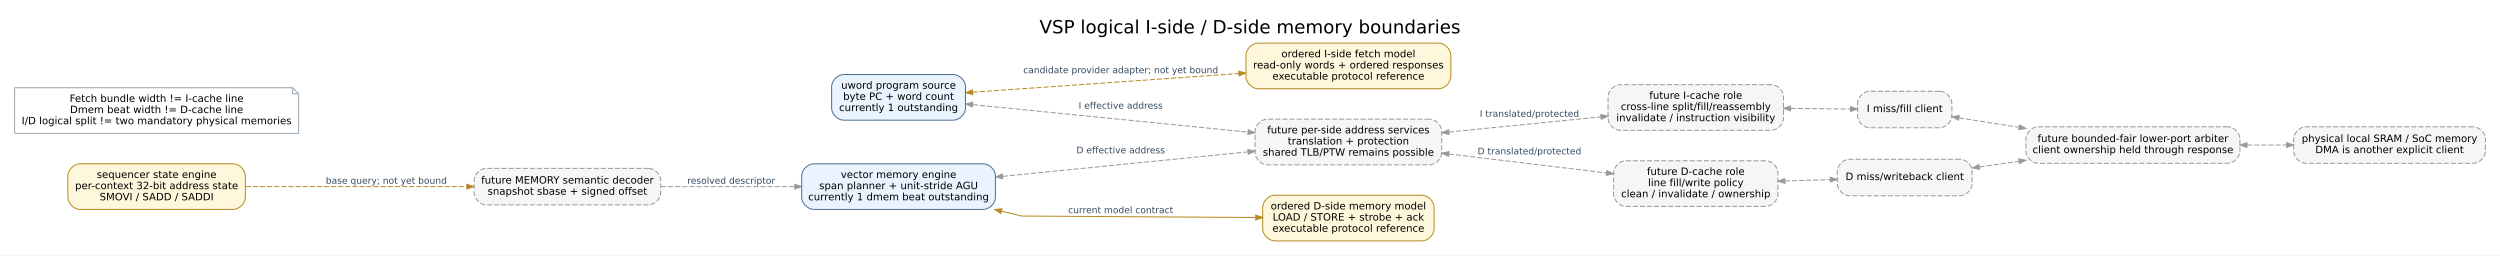
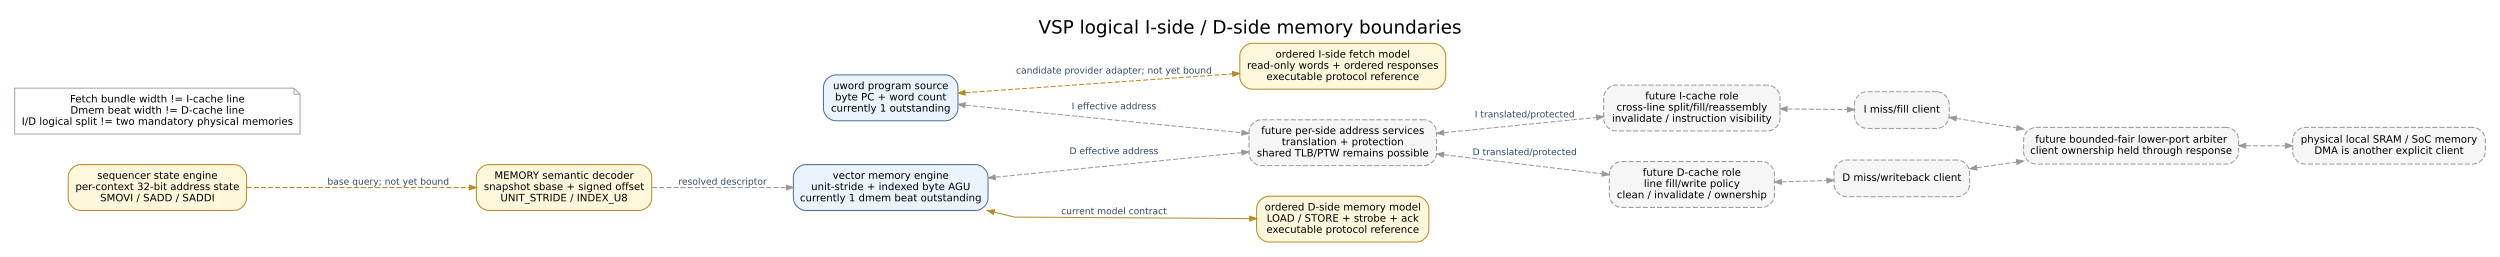
- <svg xmlns="http://www.w3.org/2000/svg" width="2465pt" height="252pt" viewBox="0.00 0.00 2464.80 251.80">
+ <svg xmlns="http://www.w3.org/2000/svg" width="2453pt" height="252pt" viewBox="0.00 0.00 2452.80 251.80">
  <g id="graph0" class="graph" transform="scale(1 1) rotate(0) translate(14.4 237.4)">
-     <polygon fill="#ffffff" stroke="transparent" points="-14.4,14.4 -14.4,-237.4 2450.4,-237.4 2450.4,14.4 -14.4,14.4" />
-     <text text-anchor="middle" x="1218" y="-204.6" font-family="DejaVu Sans" font-size="18.00">VSP logical I-side / D-side memory boundaries</text>
+     <polygon fill="#ffffff" stroke="transparent" points="-14.4,14.4 -14.4,-237.4 2438.4,-237.4 2438.4,14.4 -14.4,14.4" />
+     <text text-anchor="middle" x="1212" y="-204.6" font-family="DejaVu Sans" font-size="18.00">VSP logical I-side / D-side memory boundaries</text>
    <g id="node1" class="node">
-       <path fill="#eaf4ff" stroke="#4f6f8f" d="M925.5,-164C925.5,-164 817.5,-164 817.5,-164 811.5,-164 805.5,-158 805.5,-152 805.5,-152 805.5,-131 805.5,-131 805.5,-125 811.5,-119 817.5,-119 817.5,-119 925.5,-119 925.5,-119 931.5,-119 937.5,-125 937.5,-131 937.5,-131 937.5,-152 937.5,-152 937.5,-158 931.5,-164 925.5,-164" />
-       <text text-anchor="middle" x="871.5" y="-150" font-family="DejaVu Sans" font-size="10.00">uword program source</text>
-       <text text-anchor="middle" x="871.5" y="-139" font-family="DejaVu Sans" font-size="10.00">byte PC + word count</text>
-       <text text-anchor="middle" x="871.5" y="-128" font-family="DejaVu Sans" font-size="10.00">currently 1 outstanding</text>
+       <path fill="#eaf4ff" stroke="#4f6f8f" d="M913.5,-164C913.5,-164 805.5,-164 805.5,-164 799.5,-164 793.5,-158 793.5,-152 793.5,-152 793.5,-131 793.5,-131 793.5,-125 799.5,-119 805.5,-119 805.5,-119 913.5,-119 913.5,-119 919.5,-119 925.5,-125 925.5,-131 925.5,-131 925.5,-152 925.5,-152 925.5,-158 919.5,-164 913.5,-164" />
+       <text text-anchor="middle" x="859.5" y="-150" font-family="DejaVu Sans" font-size="10.00">uword program source</text>
+       <text text-anchor="middle" x="859.5" y="-139" font-family="DejaVu Sans" font-size="10.00">byte PC + word count</text>
+       <text text-anchor="middle" x="859.5" y="-128" font-family="DejaVu Sans" font-size="10.00">currently 1 outstanding</text>
    </g>
    <g id="node2" class="node">
-       <path fill="#fff7dc" stroke="#b58b23" d="M1404,-195C1404,-195 1226,-195 1226,-195 1220,-195 1214,-189 1214,-183 1214,-183 1214,-162 1214,-162 1214,-156 1220,-150 1226,-150 1226,-150 1404,-150 1404,-150 1410,-150 1416,-156 1416,-162 1416,-162 1416,-183 1416,-183 1416,-189 1410,-195 1404,-195" />
-       <text text-anchor="middle" x="1315" y="-181" font-family="DejaVu Sans" font-size="10.00">ordered I-side fetch model</text>
-       <text text-anchor="middle" x="1315" y="-170" font-family="DejaVu Sans" font-size="10.00">read-only words + ordered responses</text>
-       <text text-anchor="middle" x="1315" y="-159" font-family="DejaVu Sans" font-size="10.00">executable protocol reference</text>
+       <path fill="#fff7dc" stroke="#b58b23" d="M1392,-195C1392,-195 1214,-195 1214,-195 1208,-195 1202,-189 1202,-183 1202,-183 1202,-162 1202,-162 1202,-156 1208,-150 1214,-150 1214,-150 1392,-150 1392,-150 1398,-150 1404,-156 1404,-162 1404,-162 1404,-183 1404,-183 1404,-189 1398,-195 1392,-195" />
+       <text text-anchor="middle" x="1303" y="-181" font-family="DejaVu Sans" font-size="10.00">ordered I-side fetch model</text>
+       <text text-anchor="middle" x="1303" y="-170" font-family="DejaVu Sans" font-size="10.00">read-only words + ordered responses</text>
+       <text text-anchor="middle" x="1303" y="-159" font-family="DejaVu Sans" font-size="10.00">executable protocol reference</text>
    </g>
    <g id="edge1" class="edge">
-       <path fill="none" stroke="#b58b23" stroke-dasharray="5,2" d="M944.6,-146.56C1015.83,-151.56 1125.62,-159.27 1207.02,-164.99" />
-       <polygon fill="#b58b23" stroke="#b58b23" points="944.59,-144.18 937.64,-146.07 944.26,-148.92 944.59,-144.18" />
-       <polygon fill="#b58b23" stroke="#b58b23" points="1206.86,-167.36 1213.81,-165.47 1207.2,-162.61 1206.86,-167.36" />
-       <text text-anchor="middle" x="1090.5" y="-165.3" font-family="DejaVu Sans" font-size="9.00" fill="#34495e">candidate provider adapter; not yet bound</text>
+       <path fill="none" stroke="#b58b23" stroke-dasharray="5,2" d="M932.6,-146.56C1003.83,-151.56 1113.62,-159.27 1195.02,-164.99" />
+       <polygon fill="#b58b23" stroke="#b58b23" points="932.59,-144.18 925.64,-146.07 932.26,-148.92 932.59,-144.18" />
+       <polygon fill="#b58b23" stroke="#b58b23" points="1194.86,-167.36 1201.81,-165.47 1195.2,-162.61 1194.86,-167.36" />
+       <text text-anchor="middle" x="1078.5" y="-165.3" font-family="DejaVu Sans" font-size="9.00" fill="#34495e">candidate provider adapter; not yet bound</text>
    </g>
    <g id="node12" class="node">
-       <path fill="#f6f6f6" stroke="#999999" stroke-dasharray="5,2" d="M1395,-120C1395,-120 1235,-120 1235,-120 1229,-120 1223,-114 1223,-108 1223,-108 1223,-87 1223,-87 1223,-81 1229,-75 1235,-75 1235,-75 1395,-75 1395,-75 1401,-75 1407,-81 1407,-87 1407,-87 1407,-108 1407,-108 1407,-114 1401,-120 1395,-120" />
-       <text text-anchor="middle" x="1315" y="-106" font-family="DejaVu Sans" font-size="10.00">future per-side address services</text>
-       <text text-anchor="middle" x="1315" y="-95" font-family="DejaVu Sans" font-size="10.00">translation + protection</text>
-       <text text-anchor="middle" x="1315" y="-84" font-family="DejaVu Sans" font-size="10.00">shared TLB/PTW remains possible</text>
+       <path fill="#f6f6f6" stroke="#999999" stroke-dasharray="5,2" d="M1383,-120C1383,-120 1223,-120 1223,-120 1217,-120 1211,-114 1211,-108 1211,-108 1211,-87 1211,-87 1211,-81 1217,-75 1223,-75 1223,-75 1383,-75 1383,-75 1389,-75 1395,-81 1395,-87 1395,-87 1395,-108 1395,-108 1395,-114 1389,-120 1383,-120" />
+       <text text-anchor="middle" x="1303" y="-106" font-family="DejaVu Sans" font-size="10.00">future per-side address services</text>
+       <text text-anchor="middle" x="1303" y="-95" font-family="DejaVu Sans" font-size="10.00">translation + protection</text>
+       <text text-anchor="middle" x="1303" y="-84" font-family="DejaVu Sans" font-size="10.00">shared TLB/PTW remains possible</text>
    </g>
    <g id="edge2" class="edge">
-       <path fill="none" stroke="#999999" stroke-dasharray="5,2" d="M944.86,-134.29C1018.76,-126.92 1133.99,-115.44 1216.04,-107.26" />
-       <polygon fill="#999999" stroke="#999999" points="944.18,-131.96 937.64,-135.01 944.65,-136.7 944.18,-131.96" />
-       <polygon fill="#999999" stroke="#999999" points="1216.35,-109.62 1222.88,-106.58 1215.87,-104.89 1216.35,-109.62" />
-       <text text-anchor="middle" x="1090.5" y="-130.3" font-family="DejaVu Sans" font-size="9.00" fill="#34495e">I effective address</text>
+       <path fill="none" stroke="#999999" stroke-dasharray="5,2" d="M932.86,-134.29C1006.76,-126.92 1121.99,-115.44 1204.04,-107.26" />
+       <polygon fill="#999999" stroke="#999999" points="932.18,-131.96 925.64,-135.01 932.65,-136.7 932.18,-131.96" />
+       <polygon fill="#999999" stroke="#999999" points="1204.35,-109.62 1210.88,-106.58 1203.87,-104.89 1204.35,-109.62" />
+       <text text-anchor="middle" x="1078.5" y="-130.3" font-family="DejaVu Sans" font-size="9.00" fill="#34495e">I effective address</text>
    </g>
    <g id="node3" class="node">
-       <path fill="#f6f6f6" stroke="#999999" stroke-dasharray="5,2" d="M1732,-154C1732,-154 1583,-154 1583,-154 1577,-154 1571,-148 1571,-142 1571,-142 1571,-121 1571,-121 1571,-115 1577,-109 1583,-109 1583,-109 1732,-109 1732,-109 1738,-109 1744,-115 1744,-121 1744,-121 1744,-142 1744,-142 1744,-148 1738,-154 1732,-154" />
-       <text text-anchor="middle" x="1657.5" y="-140" font-family="DejaVu Sans" font-size="10.00">future I-cache role</text>
-       <text text-anchor="middle" x="1657.5" y="-129" font-family="DejaVu Sans" font-size="10.00">cross-line split/fill/reassembly</text>
-       <text text-anchor="middle" x="1657.5" y="-118" font-family="DejaVu Sans" font-size="10.00">invalidate / instruction visibility</text>
+       <path fill="#f6f6f6" stroke="#999999" stroke-dasharray="5,2" d="M1720,-154C1720,-154 1571,-154 1571,-154 1565,-154 1559,-148 1559,-142 1559,-142 1559,-121 1559,-121 1559,-115 1565,-109 1571,-109 1571,-109 1720,-109 1720,-109 1726,-109 1732,-115 1732,-121 1732,-121 1732,-142 1732,-142 1732,-148 1726,-154 1720,-154" />
+       <text text-anchor="middle" x="1645.5" y="-140" font-family="DejaVu Sans" font-size="10.00">future I-cache role</text>
+       <text text-anchor="middle" x="1645.5" y="-129" font-family="DejaVu Sans" font-size="10.00">cross-line split/fill/reassembly</text>
+       <text text-anchor="middle" x="1645.5" y="-118" font-family="DejaVu Sans" font-size="10.00">invalidate / instruction visibility</text>
    </g>
    <g id="node9" class="node">
-       <path fill="#f6f6f6" stroke="#999999" stroke-dasharray="5,2" d="M1898,-147.5C1898,-147.5 1829,-147.5 1829,-147.5 1823,-147.5 1817,-141.5 1817,-135.5 1817,-135.5 1817,-123.5 1817,-123.5 1817,-117.5 1823,-111.5 1829,-111.5 1829,-111.5 1898,-111.5 1898,-111.5 1904,-111.5 1910,-117.5 1910,-123.5 1910,-123.5 1910,-135.5 1910,-135.5 1910,-141.5 1904,-147.5 1898,-147.5" />
-       <text text-anchor="middle" x="1863.5" y="-127" font-family="DejaVu Sans" font-size="10.00">I miss/fill client</text>
+       <path fill="#f6f6f6" stroke="#999999" stroke-dasharray="5,2" d="M1886,-147.5C1886,-147.5 1817,-147.5 1817,-147.5 1811,-147.5 1805,-141.5 1805,-135.5 1805,-135.5 1805,-123.5 1805,-123.5 1805,-117.5 1811,-111.5 1817,-111.5 1817,-111.5 1886,-111.5 1886,-111.5 1892,-111.5 1898,-117.5 1898,-123.5 1898,-123.5 1898,-135.5 1898,-135.5 1898,-141.5 1892,-147.5 1886,-147.5" />
+       <text text-anchor="middle" x="1851.5" y="-127" font-family="DejaVu Sans" font-size="10.00">I miss/fill client</text>
    </g>
    <g id="edge4" class="edge">
-       <path fill="none" stroke="#999999" stroke-dasharray="5,2" d="M1751.18,-130.59C1771.32,-130.39 1791.94,-130.19 1809.88,-130.02" />
-       <polygon fill="#999999" stroke="#999999" points="1750.9,-128.21 1744.13,-130.66 1750.95,-132.97 1750.9,-128.21" />
-       <polygon fill="#999999" stroke="#999999" points="1810.09,-132.39 1816.87,-129.95 1810.05,-127.63 1810.09,-132.39" />
+       <path fill="none" stroke="#999999" stroke-dasharray="5,2" d="M1739.18,-130.59C1759.32,-130.39 1779.94,-130.19 1797.88,-130.02" />
+       <polygon fill="#999999" stroke="#999999" points="1738.9,-128.21 1732.13,-130.66 1738.95,-132.97 1738.9,-128.21" />
+       <polygon fill="#999999" stroke="#999999" points="1798.09,-132.39 1804.87,-129.95 1798.05,-127.63 1798.09,-132.39" />
    </g>
    <g id="node4" class="node">
      <path fill="#fff7dc" stroke="#b58b23" d="M215.5,-76C215.5,-76 64.5,-76 64.5,-76 58.5,-76 52.5,-70 52.5,-64 52.5,-64 52.5,-43 52.5,-43 52.5,-37 58.5,-31 64.5,-31 64.5,-31 215.5,-31 215.5,-31 221.5,-31 227.5,-37 227.5,-43 227.5,-43 227.5,-64 227.5,-64 227.5,-70 221.5,-76 215.5,-76" />
      <text text-anchor="middle" x="140" y="-62" font-family="DejaVu Sans" font-size="10.00">sequencer state engine</text>
      <text text-anchor="middle" x="140" y="-51" font-family="DejaVu Sans" font-size="10.00">per-context 32-bit address state</text>
      <text text-anchor="middle" x="140" y="-40" font-family="DejaVu Sans" font-size="10.00">SMOVI / SADD / SADDI</text>
    </g>
    <g id="node5" class="node">
-       <path fill="#f6f6f6" stroke="#999999" stroke-dasharray="5,2" d="M625,-71.5C625,-71.5 465,-71.5 465,-71.5 459,-71.5 453,-65.5 453,-59.5 453,-59.5 453,-47.5 453,-47.5 453,-41.5 459,-35.5 465,-35.5 465,-35.5 625,-35.5 625,-35.5 631,-35.5 637,-41.5 637,-47.5 637,-47.5 637,-59.5 637,-59.5 637,-65.5 631,-71.5 625,-71.5" />
-       <text text-anchor="middle" x="545" y="-56.5" font-family="DejaVu Sans" font-size="10.00">future MEMORY semantic decoder</text>
-       <text text-anchor="middle" x="545" y="-45.5" font-family="DejaVu Sans" font-size="10.00">snapshot sbase + signed offset</text>
+       <path fill="#fff7dc" stroke="#b58b23" d="M613,-76C613,-76 465,-76 465,-76 459,-76 453,-70 453,-64 453,-64 453,-43 453,-43 453,-37 459,-31 465,-31 465,-31 613,-31 613,-31 619,-31 625,-37 625,-43 625,-43 625,-64 625,-64 625,-70 619,-76 613,-76" />
+       <text text-anchor="middle" x="539" y="-62" font-family="DejaVu Sans" font-size="10.00">MEMORY semantic decoder</text>
+       <text text-anchor="middle" x="539" y="-51" font-family="DejaVu Sans" font-size="10.00">snapshot sbase + signed offset</text>
+       <text text-anchor="middle" x="539" y="-40" font-family="DejaVu Sans" font-size="10.00">UNIT_STRIDE / INDEX_U8</text>
    </g>
    <g id="edge5" class="edge">
-       <path fill="none" stroke="#b58b23" stroke-dasharray="5,2" d="M227.95,-53.5C291.91,-53.5 378.93,-53.5 445.47,-53.5" />
-       <polygon fill="#b58b23" stroke="#b58b23" points="445.86,-55.88 452.66,-53.5 445.86,-51.12 445.86,-55.88" />
+       <path fill="none" stroke="#b58b23" stroke-dasharray="5,2" d="M227.63,-53.5C292.13,-53.5 380.02,-53.5 445.81,-53.5" />
+       <polygon fill="#b58b23" stroke="#b58b23" points="446.12,-55.88 452.92,-53.5 446.12,-51.12 446.12,-55.88" />
      <text text-anchor="middle" x="366.5" y="-56.3" font-family="DejaVu Sans" font-size="9.00" fill="#34495e">base query; not yet bound</text>
    </g>
    <g id="node6" class="node">
-       <path fill="#eaf4ff" stroke="#4f6f8f" d="M955,-76C955,-76 788,-76 788,-76 782,-76 776,-70 776,-64 776,-64 776,-43 776,-43 776,-37 782,-31 788,-31 788,-31 955,-31 955,-31 961,-31 967,-37 967,-43 967,-43 967,-64 967,-64 967,-70 961,-76 955,-76" />
-       <text text-anchor="middle" x="871.5" y="-62" font-family="DejaVu Sans" font-size="10.00">vector memory engine</text>
-       <text text-anchor="middle" x="871.5" y="-51" font-family="DejaVu Sans" font-size="10.00">span planner + unit-stride AGU</text>
-       <text text-anchor="middle" x="871.5" y="-40" font-family="DejaVu Sans" font-size="10.00">currently 1 dmem beat outstanding</text>
+       <path fill="#eaf4ff" stroke="#4f6f8f" d="M943,-76C943,-76 776,-76 776,-76 770,-76 764,-70 764,-64 764,-64 764,-43 764,-43 764,-37 770,-31 776,-31 776,-31 943,-31 943,-31 949,-31 955,-37 955,-43 955,-43 955,-64 955,-64 955,-70 949,-76 943,-76" />
+       <text text-anchor="middle" x="859.5" y="-62" font-family="DejaVu Sans" font-size="10.00">vector memory engine</text>
+       <text text-anchor="middle" x="859.5" y="-51" font-family="DejaVu Sans" font-size="10.00">unit-stride + indexed byte AGU</text>
+       <text text-anchor="middle" x="859.5" y="-40" font-family="DejaVu Sans" font-size="10.00">currently 1 dmem beat outstanding</text>
    </g>
    <g id="edge6" class="edge">
-       <path fill="none" stroke="#999999" stroke-dasharray="5,2" d="M637.25,-53.5C678.27,-53.5 726.84,-53.5 769,-53.5" />
-       <polygon fill="#999999" stroke="#999999" points="769.18,-55.88 775.98,-53.5 769.18,-51.12 769.18,-55.88" />
-       <text text-anchor="middle" x="706.5" y="-56.3" font-family="DejaVu Sans" font-size="9.00" fill="#34495e">resolved descriptor</text>
+       <path fill="none" stroke="#999999" stroke-dasharray="5,2" d="M625.35,-53.5C665.85,-53.5 714.53,-53.5 756.92,-53.5" />
+       <polygon fill="#999999" stroke="#999999" points="757.14,-55.88 763.94,-53.5 757.14,-51.12 757.14,-55.88" />
+       <text text-anchor="middle" x="694.5" y="-56.3" font-family="DejaVu Sans" font-size="9.00" fill="#34495e">resolved descriptor</text>
    </g>
    <g id="node7" class="node">
-       <path fill="#fff7dc" stroke="#b58b23" d="M1387.5,-45C1387.5,-45 1242.5,-45 1242.5,-45 1236.5,-45 1230.5,-39 1230.5,-33 1230.5,-33 1230.5,-12 1230.5,-12 1230.5,-6 1236.5,0 1242.5,0 1242.5,0 1387.5,0 1387.5,0 1393.5,0 1399.5,-6 1399.5,-12 1399.5,-12 1399.5,-33 1399.5,-33 1399.5,-39 1393.5,-45 1387.5,-45" />
-       <text text-anchor="middle" x="1315" y="-31" font-family="DejaVu Sans" font-size="10.00">ordered D-side memory model</text>
-       <text text-anchor="middle" x="1315" y="-20" font-family="DejaVu Sans" font-size="10.00">LOAD / STORE + strobe + ack</text>
-       <text text-anchor="middle" x="1315" y="-9" font-family="DejaVu Sans" font-size="10.00">executable protocol reference</text>
+       <path fill="#fff7dc" stroke="#b58b23" d="M1375.5,-45C1375.5,-45 1230.5,-45 1230.5,-45 1224.5,-45 1218.5,-39 1218.5,-33 1218.5,-33 1218.5,-12 1218.5,-12 1218.5,-6 1224.5,0 1230.5,0 1230.5,0 1375.5,0 1375.5,0 1381.5,0 1387.5,-6 1387.5,-12 1387.5,-12 1387.5,-33 1387.5,-33 1387.5,-39 1381.5,-45 1375.5,-45" />
+       <text text-anchor="middle" x="1303" y="-31" font-family="DejaVu Sans" font-size="10.00">ordered D-side memory model</text>
+       <text text-anchor="middle" x="1303" y="-20" font-family="DejaVu Sans" font-size="10.00">LOAD / STORE + strobe + ack</text>
+       <text text-anchor="middle" x="1303" y="-9" font-family="DejaVu Sans" font-size="10.00">executable protocol reference</text>
    </g>
    <g id="edge7" class="edge">
-       <path fill="none" stroke="#b58b23" d="M972.87,-29.34C984.89,-26.45 993,-24.5 993,-24.5 993,-24.5 1128.52,-23.66 1223.45,-23.06" />
-       <polygon fill="#b58b23" stroke="#b58b23" points="972.31,-27.03 966.26,-30.94 973.43,-31.66 972.31,-27.03" />
-       <polygon fill="#b58b23" stroke="#b58b23" points="1223.71,-25.44 1230.5,-23.02 1223.68,-20.68 1223.71,-25.44" />
-       <text text-anchor="middle" x="1090.5" y="-27.3" font-family="DejaVu Sans" font-size="9.00" fill="#34495e">current model contract</text>
+       <path fill="none" stroke="#b58b23" d="M960.87,-29.34C972.89,-26.45 981,-24.5 981,-24.5 981,-24.5 1116.52,-23.66 1211.45,-23.06" />
+       <polygon fill="#b58b23" stroke="#b58b23" points="960.31,-27.03 954.26,-30.94 961.43,-31.66 960.31,-27.03" />
+       <polygon fill="#b58b23" stroke="#b58b23" points="1211.71,-25.44 1218.5,-23.02 1211.68,-20.68 1211.71,-25.44" />
+       <text text-anchor="middle" x="1078.5" y="-27.3" font-family="DejaVu Sans" font-size="9.00" fill="#34495e">current model contract</text>
    </g>
    <g id="edge8" class="edge">
-       <path fill="none" stroke="#999999" stroke-dasharray="5,2" d="M974.39,-63.65C1047.05,-70.9 1144.2,-80.58 1215.98,-87.73" />
-       <polygon fill="#999999" stroke="#999999" points="974.22,-61.25 967.21,-62.94 973.74,-65.98 974.22,-61.25" />
-       <polygon fill="#999999" stroke="#999999" points="1215.84,-90.11 1222.84,-88.42 1216.31,-85.37 1215.84,-90.11" />
-       <text text-anchor="middle" x="1090.5" y="-86.3" font-family="DejaVu Sans" font-size="9.00" fill="#34495e">D effective address</text>
+       <path fill="none" stroke="#999999" stroke-dasharray="5,2" d="M962.39,-63.65C1035.05,-70.9 1132.2,-80.58 1203.98,-87.73" />
+       <polygon fill="#999999" stroke="#999999" points="962.22,-61.25 955.21,-62.94 961.74,-65.98 962.22,-61.25" />
+       <polygon fill="#999999" stroke="#999999" points="1203.84,-90.11 1210.84,-88.42 1204.31,-85.37 1203.84,-90.11" />
+       <text text-anchor="middle" x="1078.5" y="-86.3" font-family="DejaVu Sans" font-size="9.00" fill="#34495e">D effective address</text>
    </g>
    <g id="node8" class="node">
-       <path fill="#f6f6f6" stroke="#999999" stroke-dasharray="5,2" d="M1726.5,-79C1726.5,-79 1588.5,-79 1588.5,-79 1582.5,-79 1576.5,-73 1576.5,-67 1576.5,-67 1576.5,-46 1576.5,-46 1576.5,-40 1582.5,-34 1588.5,-34 1588.5,-34 1726.5,-34 1726.5,-34 1732.5,-34 1738.5,-40 1738.5,-46 1738.5,-46 1738.5,-67 1738.5,-67 1738.5,-73 1732.5,-79 1726.5,-79" />
-       <text text-anchor="middle" x="1657.5" y="-65" font-family="DejaVu Sans" font-size="10.00">future D-cache role</text>
-       <text text-anchor="middle" x="1657.5" y="-54" font-family="DejaVu Sans" font-size="10.00">line fill/write policy</text>
-       <text text-anchor="middle" x="1657.5" y="-43" font-family="DejaVu Sans" font-size="10.00">clean / invalidate / ownership</text>
+       <path fill="#f6f6f6" stroke="#999999" stroke-dasharray="5,2" d="M1714.5,-79C1714.5,-79 1576.5,-79 1576.5,-79 1570.5,-79 1564.5,-73 1564.5,-67 1564.5,-67 1564.5,-46 1564.5,-46 1564.5,-40 1570.5,-34 1576.5,-34 1576.5,-34 1714.5,-34 1714.5,-34 1720.5,-34 1726.5,-40 1726.5,-46 1726.5,-46 1726.5,-67 1726.5,-67 1726.5,-73 1720.5,-79 1714.5,-79" />
+       <text text-anchor="middle" x="1645.5" y="-65" font-family="DejaVu Sans" font-size="10.00">future D-cache role</text>
+       <text text-anchor="middle" x="1645.5" y="-54" font-family="DejaVu Sans" font-size="10.00">line fill/write policy</text>
+       <text text-anchor="middle" x="1645.5" y="-43" font-family="DejaVu Sans" font-size="10.00">clean / invalidate / ownership</text>
    </g>
    <g id="node10" class="node">
-       <path fill="#f6f6f6" stroke="#999999" stroke-dasharray="5,2" d="M1918,-80.5C1918,-80.5 1809,-80.5 1809,-80.5 1803,-80.5 1797,-74.5 1797,-68.5 1797,-68.5 1797,-56.5 1797,-56.5 1797,-50.5 1803,-44.5 1809,-44.5 1809,-44.5 1918,-44.5 1918,-44.5 1924,-44.5 1930,-50.5 1930,-56.5 1930,-56.5 1930,-68.5 1930,-68.5 1930,-74.5 1924,-80.5 1918,-80.5" />
-       <text text-anchor="middle" x="1863.5" y="-60" font-family="DejaVu Sans" font-size="10.00">D miss/writeback client</text>
+       <path fill="#f6f6f6" stroke="#999999" stroke-dasharray="5,2" d="M1906,-80.5C1906,-80.5 1797,-80.5 1797,-80.5 1791,-80.5 1785,-74.5 1785,-68.5 1785,-68.5 1785,-56.5 1785,-56.5 1785,-50.5 1791,-44.5 1797,-44.5 1797,-44.5 1906,-44.5 1906,-44.5 1912,-44.5 1918,-50.5 1918,-56.5 1918,-56.5 1918,-68.5 1918,-68.5 1918,-74.5 1912,-80.5 1906,-80.5" />
+       <text text-anchor="middle" x="1851.5" y="-60" font-family="DejaVu Sans" font-size="10.00">D miss/writeback client</text>
    </g>
    <g id="edge10" class="edge">
-       <path fill="none" stroke="#999999" stroke-dasharray="5,2" d="M1745.37,-59.06C1760.19,-59.49 1775.44,-59.94 1789.84,-60.36" />
-       <polygon fill="#999999" stroke="#999999" points="1745.41,-56.68 1738.54,-58.85 1745.27,-61.43 1745.41,-56.68" />
-       <polygon fill="#999999" stroke="#999999" points="1789.96,-62.75 1796.83,-60.57 1790.1,-57.99 1789.96,-62.75" />
+       <path fill="none" stroke="#999999" stroke-dasharray="5,2" d="M1733.37,-59.06C1748.19,-59.49 1763.44,-59.94 1777.84,-60.36" />
+       <polygon fill="#999999" stroke="#999999" points="1733.41,-56.68 1726.54,-58.85 1733.27,-61.43 1733.41,-56.68" />
+       <polygon fill="#999999" stroke="#999999" points="1777.96,-62.75 1784.83,-60.57 1778.1,-57.99 1777.96,-62.75" />
    </g>
    <g id="node11" class="node">
-       <path fill="#f6f6f6" stroke="#999999" stroke-dasharray="5,2" d="M2182,-112.5C2182,-112.5 1995,-112.5 1995,-112.5 1989,-112.5 1983,-106.5 1983,-100.5 1983,-100.5 1983,-88.5 1983,-88.5 1983,-82.5 1989,-76.5 1995,-76.5 1995,-76.5 2182,-76.5 2182,-76.5 2188,-76.5 2194,-82.5 2194,-88.5 2194,-88.5 2194,-100.5 2194,-100.5 2194,-106.5 2188,-112.5 2182,-112.5" />
-       <text text-anchor="middle" x="2088.5" y="-97.5" font-family="DejaVu Sans" font-size="10.00">future bounded-fair lower-port arbiter</text>
-       <text text-anchor="middle" x="2088.5" y="-86.5" font-family="DejaVu Sans" font-size="10.00">client ownership held through response</text>
+       <path fill="#f6f6f6" stroke="#999999" stroke-dasharray="5,2" d="M2170,-112.5C2170,-112.5 1983,-112.5 1983,-112.5 1977,-112.5 1971,-106.5 1971,-100.5 1971,-100.5 1971,-88.5 1971,-88.5 1971,-82.5 1977,-76.5 1983,-76.5 1983,-76.5 2170,-76.5 2170,-76.5 2176,-76.5 2182,-82.5 2182,-88.5 2182,-88.5 2182,-100.5 2182,-100.5 2182,-106.5 2176,-112.5 2170,-112.5" />
+       <text text-anchor="middle" x="2076.5" y="-97.5" font-family="DejaVu Sans" font-size="10.00">future bounded-fair lower-port arbiter</text>
+       <text text-anchor="middle" x="2076.5" y="-86.5" font-family="DejaVu Sans" font-size="10.00">client ownership held through response</text>
    </g>
    <g id="edge11" class="edge">
-       <path fill="none" stroke="#999999" stroke-dasharray="5,2" d="M1917.02,-121.26C1934.8,-118.47 1955.4,-115.23 1976,-112" />
-       <polygon fill="#999999" stroke="#999999" points="1916.51,-118.93 1910.17,-122.33 1917.25,-123.63 1916.51,-118.93" />
-       <polygon fill="#999999" stroke="#999999" points="1976.63,-114.31 1982.98,-110.9 1975.89,-109.61 1976.63,-114.31" />
+       <path fill="none" stroke="#999999" stroke-dasharray="5,2" d="M1905.02,-121.26C1922.8,-118.47 1943.4,-115.23 1964,-112" />
+       <polygon fill="#999999" stroke="#999999" points="1904.51,-118.93 1898.17,-122.33 1905.25,-123.63 1904.51,-118.93" />
+       <polygon fill="#999999" stroke="#999999" points="1964.63,-114.31 1970.98,-110.9 1963.89,-109.61 1964.63,-114.31" />
    </g>
    <g id="edge12" class="edge">
-       <path fill="none" stroke="#999999" stroke-dasharray="5,2" d="M1937.28,-72.94C1949.72,-74.73 1962.89,-76.62 1976.06,-78.51" />
-       <polygon fill="#999999" stroke="#999999" points="1937.27,-70.54 1930.2,-71.93 1936.59,-75.25 1937.27,-70.54" />
-       <polygon fill="#999999" stroke="#999999" points="1975.88,-80.89 1982.95,-79.5 1976.55,-76.18 1975.88,-80.89" />
+       <path fill="none" stroke="#999999" stroke-dasharray="5,2" d="M1925.28,-72.94C1937.72,-74.73 1950.89,-76.62 1964.06,-78.51" />
+       <polygon fill="#999999" stroke="#999999" points="1925.27,-70.54 1918.2,-71.93 1924.59,-75.25 1925.27,-70.54" />
+       <polygon fill="#999999" stroke="#999999" points="1963.88,-80.89 1970.95,-79.5 1964.55,-76.18 1963.88,-80.89" />
    </g>
    <g id="node13" class="node">
-       <path fill="#f6f6f6" stroke="#999999" stroke-dasharray="5,2" d="M2424,-112.5C2424,-112.5 2259,-112.5 2259,-112.5 2253,-112.5 2247,-106.5 2247,-100.5 2247,-100.5 2247,-88.5 2247,-88.5 2247,-82.5 2253,-76.5 2259,-76.5 2259,-76.5 2424,-76.5 2424,-76.5 2430,-76.5 2436,-82.5 2436,-88.5 2436,-88.5 2436,-100.5 2436,-100.5 2436,-106.5 2430,-112.5 2424,-112.5" />
-       <text text-anchor="middle" x="2341.5" y="-97.5" font-family="DejaVu Sans" font-size="10.00">physical local SRAM / SoC memory</text>
-       <text text-anchor="middle" x="2341.5" y="-86.5" font-family="DejaVu Sans" font-size="10.00">DMA is another explicit client</text>
+       <path fill="#f6f6f6" stroke="#999999" stroke-dasharray="5,2" d="M2412,-112.5C2412,-112.5 2247,-112.5 2247,-112.5 2241,-112.5 2235,-106.5 2235,-100.5 2235,-100.5 2235,-88.5 2235,-88.5 2235,-82.5 2241,-76.5 2247,-76.5 2247,-76.5 2412,-76.5 2412,-76.5 2418,-76.5 2424,-82.5 2424,-88.5 2424,-88.5 2424,-100.5 2424,-100.5 2424,-106.5 2418,-112.5 2412,-112.5" />
+       <text text-anchor="middle" x="2329.5" y="-97.5" font-family="DejaVu Sans" font-size="10.00">physical local SRAM / SoC memory</text>
+       <text text-anchor="middle" x="2329.5" y="-86.5" font-family="DejaVu Sans" font-size="10.00">DMA is another explicit client</text>
    </g>
    <g id="edge13" class="edge">
-       <path fill="none" stroke="#999999" stroke-dasharray="5,2" d="M2201.12,-94.5C2214.01,-94.5 2227.09,-94.5 2239.82,-94.5" />
-       <polygon fill="#999999" stroke="#999999" points="2200.93,-92.12 2194.13,-94.5 2200.93,-96.88 2200.93,-92.12" />
-       <polygon fill="#999999" stroke="#999999" points="2240.05,-96.88 2246.85,-94.5 2240.05,-92.12 2240.05,-96.88" />
+       <path fill="none" stroke="#999999" stroke-dasharray="5,2" d="M2189.12,-94.5C2202.01,-94.5 2215.09,-94.5 2227.82,-94.5" />
+       <polygon fill="#999999" stroke="#999999" points="2188.93,-92.12 2182.13,-94.5 2188.93,-96.88 2188.93,-92.12" />
+       <polygon fill="#999999" stroke="#999999" points="2228.05,-96.88 2234.85,-94.5 2228.05,-92.12 2228.05,-96.88" />
    </g>
    <g id="edge3" class="edge">
-       <path fill="none" stroke="#999999" stroke-dasharray="5,2" d="M1414.17,-107.3C1461.37,-112.02 1517.65,-117.64 1564.08,-122.27" />
-       <polygon fill="#999999" stroke="#999999" points="1414.25,-104.92 1407.25,-106.61 1413.78,-109.66 1414.25,-104.92" />
-       <polygon fill="#999999" stroke="#999999" points="1563.86,-124.64 1570.86,-122.95 1564.33,-119.9 1563.86,-124.64" />
-       <text text-anchor="middle" x="1493.5" y="-122.3" font-family="DejaVu Sans" font-size="9.00" fill="#34495e">I translated/protected</text>
+       <path fill="none" stroke="#999999" stroke-dasharray="5,2" d="M1402.17,-107.3C1449.37,-112.02 1505.65,-117.64 1552.08,-122.27" />
+       <polygon fill="#999999" stroke="#999999" points="1402.25,-104.92 1395.25,-106.61 1401.78,-109.66 1402.25,-104.92" />
+       <polygon fill="#999999" stroke="#999999" points="1551.86,-124.64 1558.86,-122.95 1552.33,-119.9 1551.86,-124.64" />
+       <text text-anchor="middle" x="1481.5" y="-122.3" font-family="DejaVu Sans" font-size="9.00" fill="#34495e">I translated/protected</text>
    </g>
    <g id="edge9" class="edge">
-       <path fill="none" stroke="#999999" stroke-dasharray="5,2" d="M1414.11,-85.69C1463.15,-79.78 1521.98,-72.7 1569.4,-66.99" />
-       <polygon fill="#999999" stroke="#999999" points="1413.71,-83.34 1407.25,-86.51 1414.28,-88.06 1413.71,-83.34" />
-       <polygon fill="#999999" stroke="#999999" points="1569.85,-69.33 1576.32,-66.15 1569.28,-64.61 1569.85,-69.33" />
-       <text text-anchor="middle" x="1493.5" y="-85.3" font-family="DejaVu Sans" font-size="9.00" fill="#34495e">D translated/protected</text>
+       <path fill="none" stroke="#999999" stroke-dasharray="5,2" d="M1402.11,-85.69C1451.15,-79.78 1509.98,-72.7 1557.4,-66.99" />
+       <polygon fill="#999999" stroke="#999999" points="1401.71,-83.34 1395.25,-86.51 1402.28,-88.06 1401.71,-83.34" />
+       <polygon fill="#999999" stroke="#999999" points="1557.85,-69.33 1564.32,-66.15 1557.28,-64.61 1557.85,-69.33" />
+       <text text-anchor="middle" x="1481.5" y="-85.3" font-family="DejaVu Sans" font-size="9.00" fill="#34495e">D translated/protected</text>
    </g>
    <g id="node14" class="node">
      <polygon fill="#ffffff" stroke="#9aa7b3" points="274,-151 0,-151 0,-106 280,-106 280,-145 274,-151" />
      <polyline fill="none" stroke="#9aa7b3" points="274,-151 274,-145 " />
      <polyline fill="none" stroke="#9aa7b3" points="280,-145 274,-145 " />
      <text text-anchor="middle" x="140" y="-137" font-family="DejaVu Sans" font-size="10.00">Fetch bundle width != I-cache line</text>
      <text text-anchor="middle" x="140" y="-126" font-family="DejaVu Sans" font-size="10.00">Dmem beat width != D-cache line</text>
      <text text-anchor="middle" x="140" y="-115" font-family="DejaVu Sans" font-size="10.00">I/D logical split != two mandatory physical memories</text>
    </g>
  </g>
</svg>
